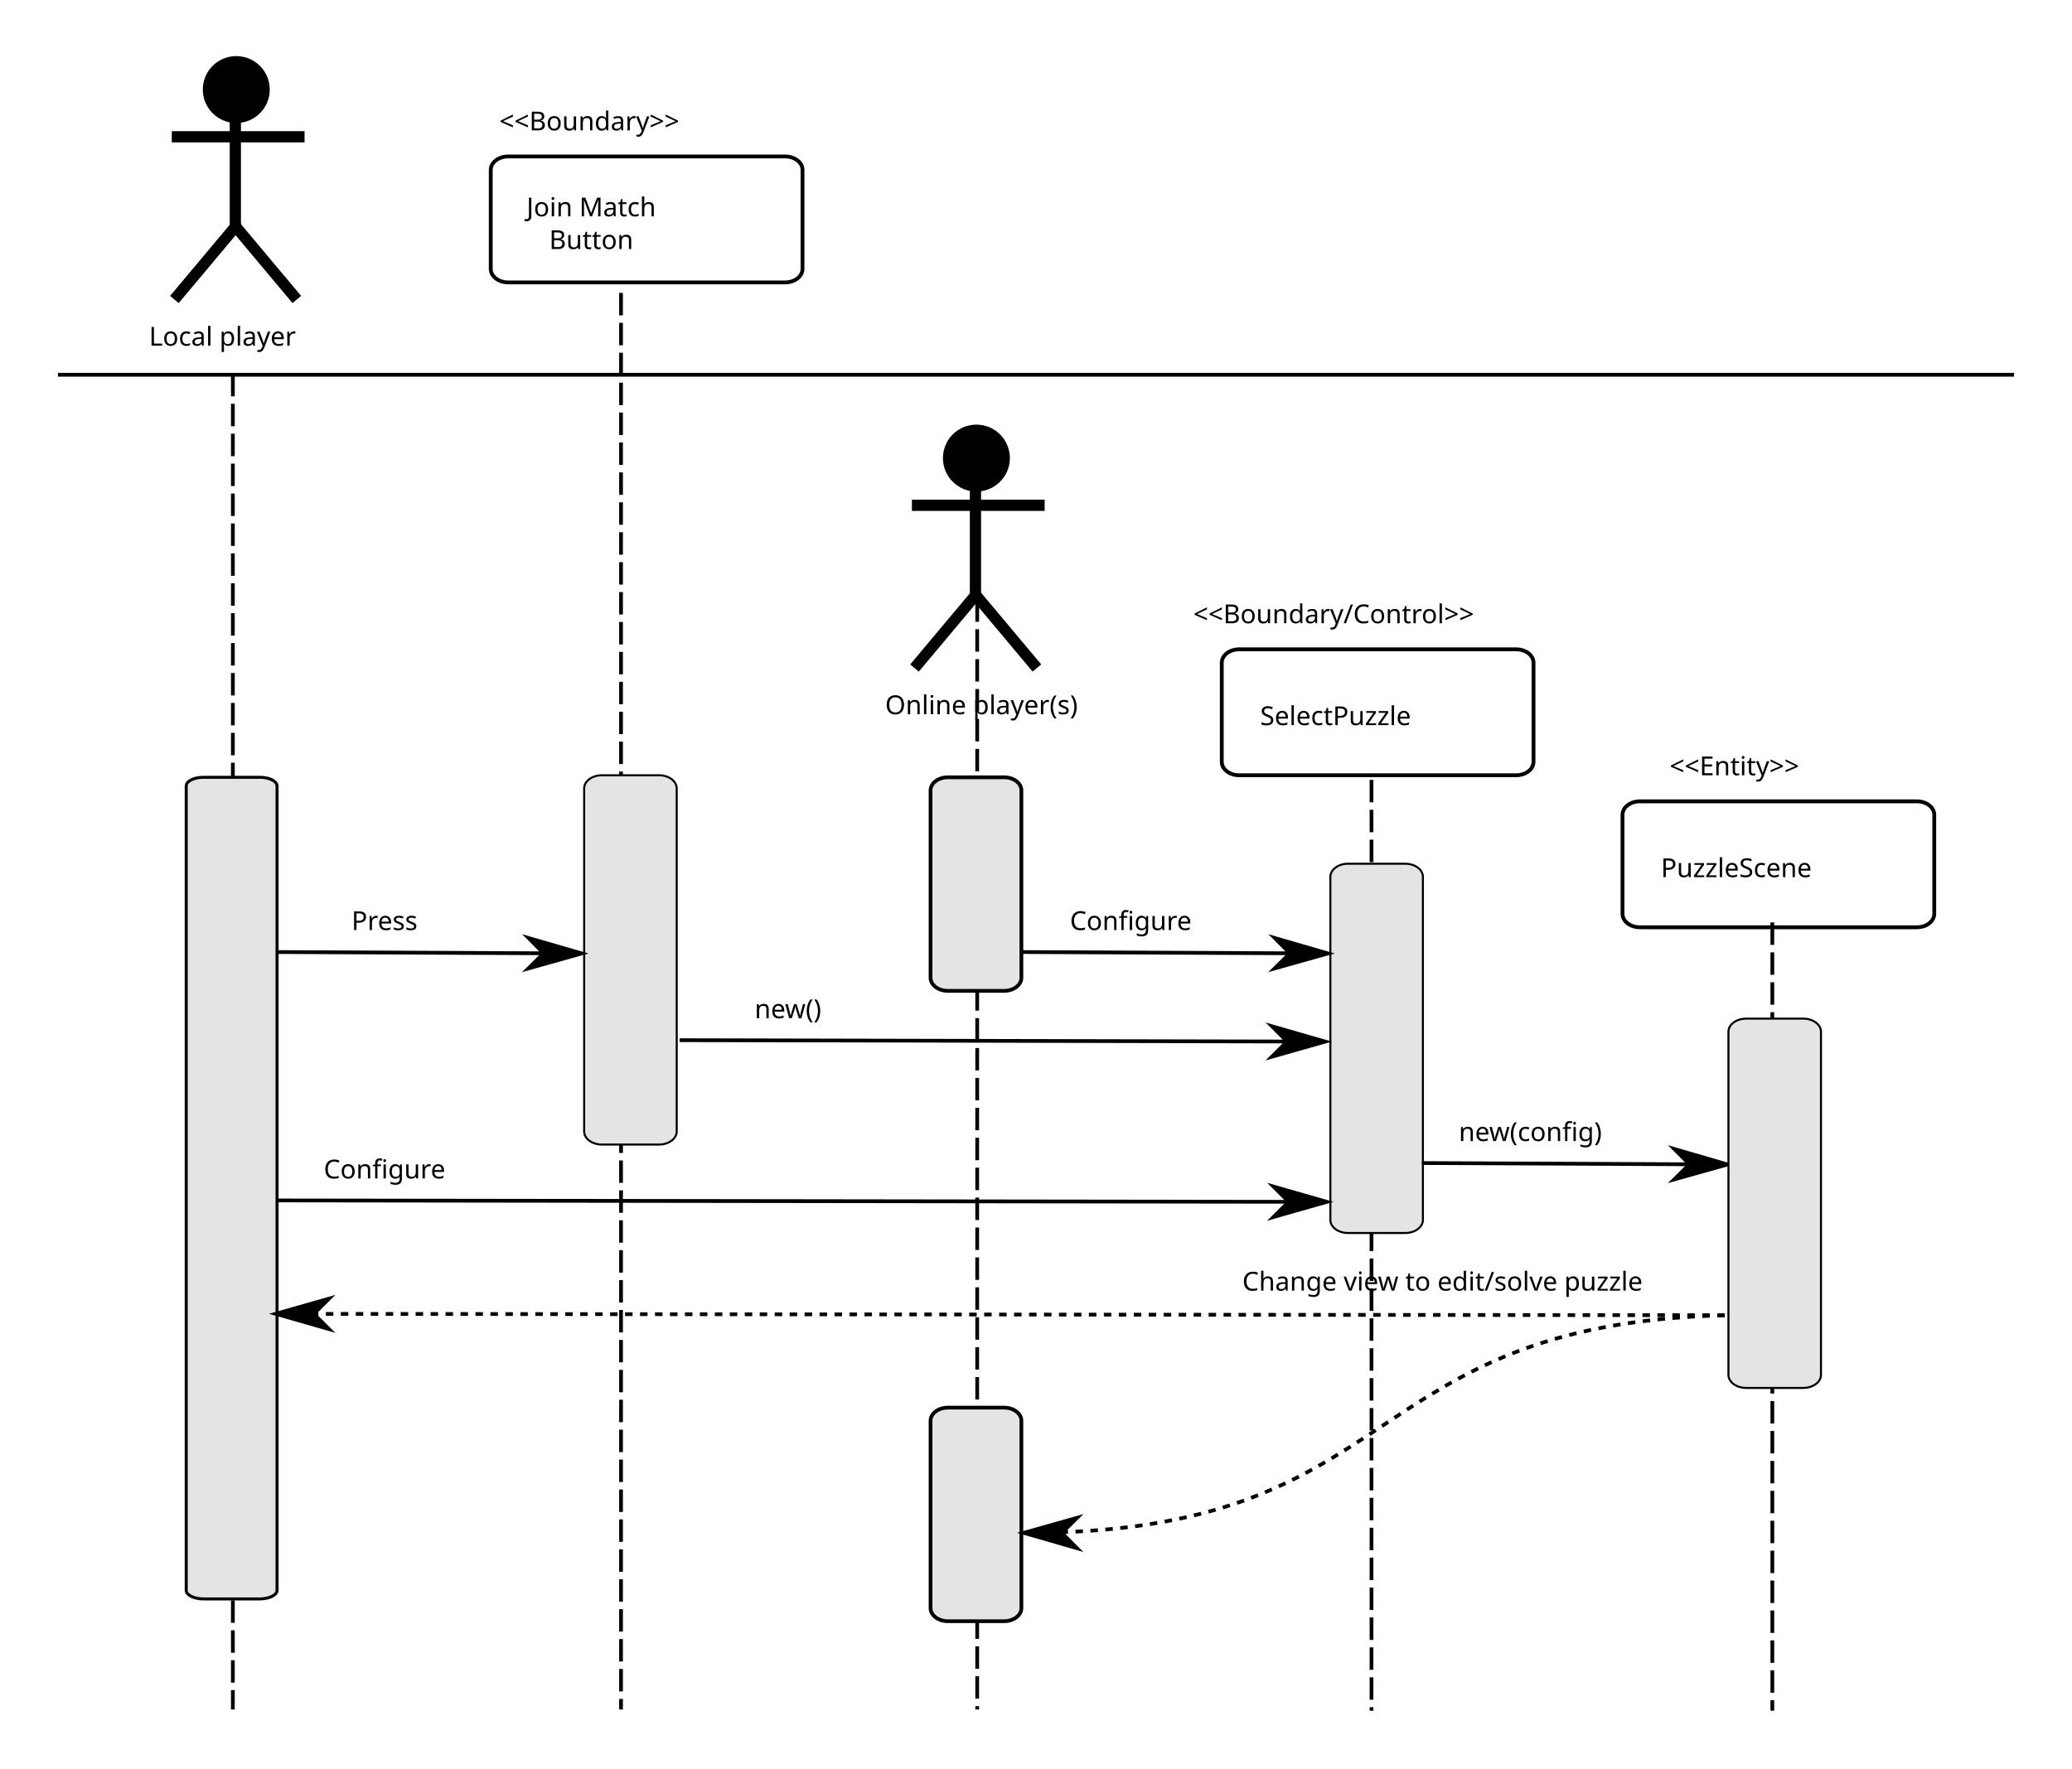
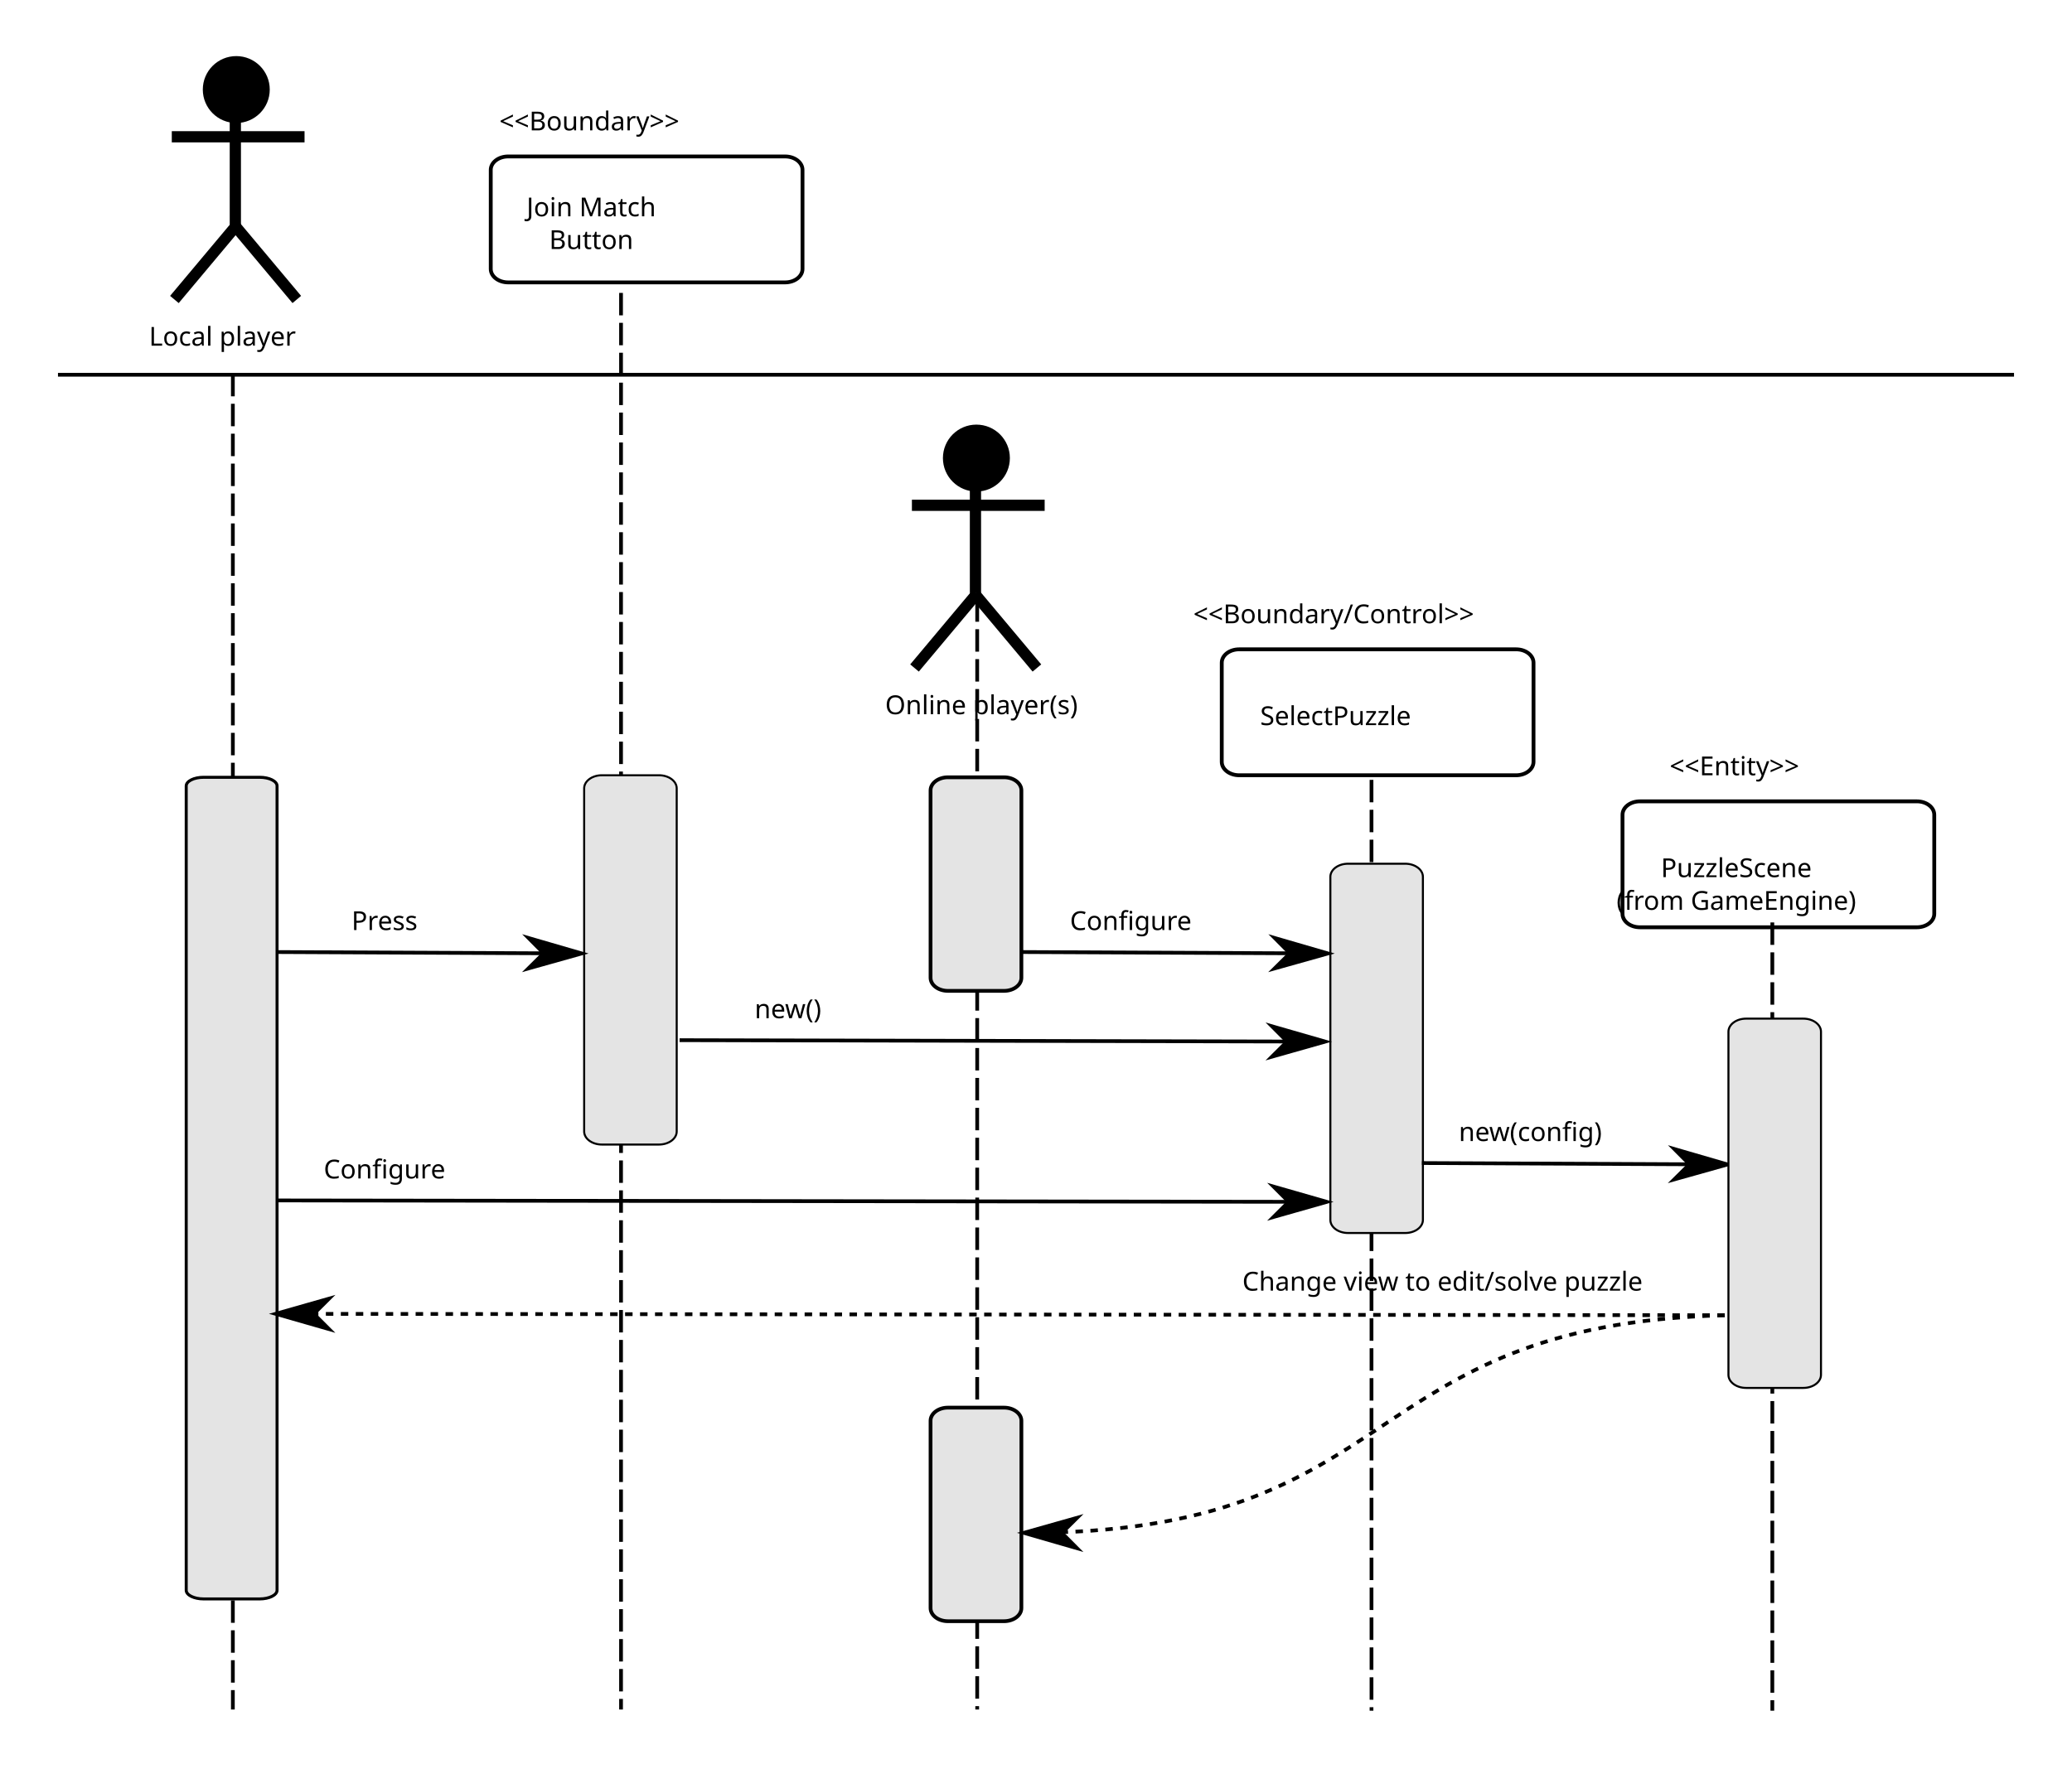
<svg xmlns="http://www.w3.org/2000/svg" width="553.956" height="472.987" id="svg4629" version="1.1">
  <defs id="defs4631">
    <marker orient="auto" refY="0" refX="0" id="Arrow1Lend" style="overflow:visible">
      <path id="path3874" d="M 0,0 5,-5 -12.5,0 5,5 0,0 z" style="fill-rule:evenodd;stroke:#000000;stroke-width:1pt" transform="matrix(-0.8,0,0,-0.8,-10,0)" />
    </marker>
  </defs>
  <g id="layer1" transform="translate(15.5,-18.76002)">
    <g id="g4589" transform="translate(29.23524,-4.67677)" style="stroke-width:3;stroke-miterlimit:4;stroke-dasharray:none">
      <path d="m 25.885,47.387 c 0,4.114 -3.335,7.45 -7.45,7.45 -4.114,0 -7.45,-3.335 -7.45,-7.45 0,-4.114 3.335,-7.45 7.45,-7.45 4.114,0 7.45,3.335 7.45,7.45 z" id="path4591" style="fill:#000000;stroke:#000000;stroke-width:3;stroke-miterlimit:4;stroke-dasharray:none" />
      <path id="path4593" d="m 18.183,48.397 0,35.103" style="fill:none;stroke:#000000;stroke-width:3;stroke-linecap:butt;stroke-linejoin:miter;stroke-miterlimit:4;stroke-opacity:1;stroke-dasharray:none" />
      <path id="path4595" d="m 1.195,60.014 35.491,0" style="fill:none;stroke:#000000;stroke-width:3;stroke-linecap:butt;stroke-linejoin:miter;stroke-miterlimit:4;stroke-opacity:1;stroke-dasharray:none" />
      <path style="fill:none;stroke:#000000;stroke-width:3;stroke-linecap:butt;stroke-linejoin:miter;stroke-miterlimit:4;stroke-opacity:1;stroke-dasharray:none" d="M 17.963,83.659 34.615,103.525" id="path4597" />
      <path id="path4599" d="M 18.544,83.659 1.892,103.525" style="fill:none;stroke:#000000;stroke-width:3;stroke-linecap:butt;stroke-linejoin:miter;stroke-miterlimit:4;stroke-opacity:1;stroke-dasharray:none" />
    </g>
    <text id="text4601" y="111.206" x="24.348" style="font-size:12px;font-style:normal;font-weight:normal;line-height:125%;letter-spacing:0px;word-spacing:0px;fill:#000000;fill-opacity:1;stroke:none;font-family:Sans" xml:space="preserve">
      <tspan style="font-size:7px" y="111.206" x="24.348" id="tspan4603">Local player</tspan>
      <tspan id="tspan4605" style="font-size:7px" y="119.956" x="24.348" />
      <tspan style="font-size:7px" id="tspan4607" y="128.706" x="24.348" />
    </text>
    <path style="fill:none;stroke:#000000;stroke-width:1px;stroke-linecap:butt;stroke-linejoin:miter;stroke-opacity:1" d="m 0,118.981 522.956,0" id="path4662" />
    <rect ry="3.592" rx="4.644" y="60.601" x="115.703" height="33.679" width="83.35" id="rect5846" style="fill:none;stroke:#000000;stroke-width:1.021;stroke-linejoin:miter;stroke-miterlimit:4;stroke-dasharray:none;stroke-dashoffset:3.7" />
    <text id="text5848" y="53.627" x="152.987" style="font-size:12px;font-style:normal;font-weight:normal;line-height:125%;letter-spacing:0px;word-spacing:0px;fill:#000000;fill-opacity:1;stroke:none;font-family:Sans" xml:space="preserve">
      <tspan style="font-size:7px;text-align:center;text-anchor:middle" y="53.627" x="152.987" id="tspan5850">&lt;&lt;Boundary&gt;&gt;</tspan>
      <tspan id="tspan5852" style="font-size:7px" y="62.377" x="152.987" />
      <tspan style="font-size:7px" id="tspan5854" y="71.127" x="152.987" />
    </text>
    <text xml:space="preserve" style="font-size:12px;font-style:normal;font-weight:normal;line-height:125%;letter-spacing:0px;word-spacing:0px;fill:#000000;fill-opacity:1;stroke:none;font-family:Sans" x="153.493" y="76.608" id="text5856">
      <tspan id="tspan5860" x="153.493" y="76.608" style="font-size:7px;text-align:center;text-anchor:middle">Join Match</tspan>
      <tspan x="153.493" y="85.358" style="font-size:7px;text-align:center;text-anchor:middle" id="tspan6571">Button</tspan>
      <tspan x="153.493" y="94.108" style="font-size:7px" id="tspan5862" />
      <tspan x="153.493" y="102.858" id="tspan5864" style="font-size:7px" />
    </text>
    <path id="path6098" d="m 150.536,97.091 0,378.839" style="fill:none;stroke:#000000;stroke-width:1;stroke-linecap:butt;stroke-linejoin:miter;stroke-miterlimit:4;stroke-opacity:1;stroke-dasharray:6, 2;stroke-dashoffset:0;marker-end:none" />
    <rect ry="3.5" rx="4.732" y="226.086" x="140.677" height="98.757" width="24.743" id="rect6104" style="fill:#e4e4e4;fill-opacity:1;stroke:#000000;stroke-width:0.543;stroke-linejoin:miter;stroke-miterlimit:4;stroke-dasharray:none;stroke-dashoffset:0" />
    <path id="path6108" d="m 46.756,118.743 0,357.186" style="fill:none;stroke:#000000;stroke-width:1;stroke-linecap:butt;stroke-linejoin:miter;stroke-miterlimit:4;stroke-opacity:1;stroke-dasharray:6, 2;stroke-dashoffset:0;marker-end:none" />
    <rect ry="2.312" rx="4.644" y="226.629" x="34.286" height="219.725" width="24.286" id="rect6110" style="fill:#e4e4e4;fill-opacity:1;stroke:#000000;stroke-width:0.802;stroke-linejoin:miter;stroke-miterlimit:4;stroke-dasharray:none;stroke-dashoffset:0" />
    <path style="fill:none;stroke:#000000;stroke-width:1px;stroke-linecap:butt;stroke-linejoin:miter;stroke-opacity:1;marker-end:url(#Arrow1Lend)" d="m 58.336,273.361 81.57,0.379" id="path6112" />
    <text id="text6298" y="267.479" x="98.233" style="font-size:12px;font-style:normal;font-weight:normal;line-height:125%;letter-spacing:0px;word-spacing:0px;fill:#000000;fill-opacity:1;stroke:none;font-family:Sans" xml:space="preserve">
      <tspan style="font-size:7px;text-align:center;text-anchor:middle" y="267.479" x="98.233" id="tspan6369">Press</tspan>
      <tspan style="font-size:7px;text-align:center;text-anchor:middle" y="276.229" x="98.233" id="tspan6306" />
      <tspan id="tspan6302" style="font-size:7px" y="284.979" x="98.233" />
      <tspan style="font-size:7px" id="tspan6304" y="293.729" x="98.233" />
    </text>
    <rect ry="3.592" rx="4.644" y="192.407" x="311.14" height="33.679" width="83.35" id="rect6409" style="fill:none;stroke:#000000;stroke-width:1.021;stroke-linejoin:miter;stroke-miterlimit:4;stroke-dasharray:none;stroke-dashoffset:3.7" />
    <text id="text6411" y="185.433" x="351.986" style="font-size:12px;font-style:normal;font-weight:normal;line-height:125%;letter-spacing:0px;word-spacing:0px;fill:#000000;fill-opacity:1;stroke:none;font-family:Sans" xml:space="preserve">
      <tspan style="font-size:7px;text-align:center;text-anchor:middle" y="185.433" x="351.986" id="tspan6413">&lt;&lt;Boundary/Control&gt;&gt;</tspan>
      <tspan id="tspan6415" style="font-size:7px" y="194.183" x="351.986" />
      <tspan style="font-size:7px" id="tspan6417" y="202.933" x="351.986" />
    </text>
    <text xml:space="preserve" style="font-size:12px;font-style:normal;font-weight:normal;line-height:125%;letter-spacing:0px;word-spacing:0px;fill:#000000;fill-opacity:1;stroke:none;font-family:Sans" x="352.491" y="212.674" id="text6419">
      <tspan id="tspan6423" x="352.491" y="212.674" style="font-size:7px;text-align:center;text-anchor:middle">SelectPuzzle</tspan>
      <tspan id="tspan6425" x="352.491" y="221.424" style="font-size:7px;text-align:center;text-anchor:middle" />
      <tspan x="352.491" y="230.174" style="font-size:7px" id="tspan6427" />
      <tspan x="352.491" y="238.924" id="tspan6429" style="font-size:7px" />
    </text>
    <rect style="fill:none;stroke:#000000;stroke-width:1.021;stroke-linejoin:miter;stroke-miterlimit:4;stroke-dasharray:none;stroke-dashoffset:3.7" id="rect6449" width="83.35" height="33.679" x="418.283" y="233.06" rx="4.644" ry="3.592" />
    <text xml:space="preserve" style="font-size:12px;font-style:normal;font-weight:normal;line-height:125%;letter-spacing:0px;word-spacing:0px;fill:#000000;fill-opacity:1;stroke:none;font-family:Sans" x="459.129" y="226.086" id="text6451">
      <tspan id="tspan6453" x="459.129" y="226.086" style="font-size:7px;text-align:center;text-anchor:middle">&lt;&lt;Entity&gt;&gt;</tspan>
      <tspan x="459.129" y="234.836" style="font-size:7px" id="tspan6455" />
      <tspan x="459.129" y="243.586" id="tspan6457" style="font-size:7px" />
    </text>
    <text id="text6459" y="253.328" x="459.634" style="font-size:12px;font-style:normal;font-weight:normal;line-height:125%;letter-spacing:0px;word-spacing:0px;fill:#000000;fill-opacity:1;stroke:none;font-family:Sans" xml:space="preserve">
      <tspan style="font-size:7px;text-align:center;text-anchor:middle" y="253.328" x="459.634" id="tspan6461">PuzzleScene</tspan>
-       <tspan style="font-size:7px;text-align:center;text-anchor:middle" y="262.078" x="459.634" id="tspan6550" />
-       <tspan style="font-size:7px;text-align:center;text-anchor:middle" y="270.828" x="459.634" id="tspan6463" />
-       <tspan id="tspan6465" style="font-size:7px" y="279.578" x="459.634" />
-       <tspan style="font-size:7px" id="tspan6467" y="288.328" x="459.634" />
+       <tspan style="font-size:7px;text-align:center;text-anchor:middle" y="262.078" x="459.634" id="tspan3494">(from GameEngine)</tspan>
+       <tspan style="font-size:7px;text-align:center;text-anchor:middle" y="270.828" x="459.634" id="tspan6550" />
+       <tspan style="font-size:7px;text-align:center;text-anchor:middle" y="279.578" x="459.634" id="tspan6463" />
+       <tspan id="tspan6465" style="font-size:7px" y="288.328" x="459.634" />
+       <tspan style="font-size:7px" id="tspan6467" y="297.078" x="459.634" />
    </text>
    <path style="fill:none;stroke:#000000;stroke-width:1;stroke-linecap:butt;stroke-linejoin:miter;stroke-miterlimit:4;stroke-opacity:1;stroke-dasharray:6, 2;stroke-dashoffset:0;marker-end:none" d="m 351.176,227.317 0,248.931" id="path6489" />
    <path style="fill:none;stroke:#000000;stroke-width:1;stroke-linecap:butt;stroke-linejoin:miter;stroke-miterlimit:4;stroke-opacity:1;stroke-dasharray:6, 2;stroke-dashoffset:0;marker-end:none" d="m 458.338,265.444 0,210.803" id="path6493" />
    <rect style="fill:#e4e4e4;fill-opacity:1;stroke:#000000;stroke-width:0.543;stroke-linejoin:miter;stroke-miterlimit:4;stroke-dasharray:none;stroke-dashoffset:0" id="rect6573" width="24.743" height="98.757" x="340.176" y="249.741" rx="4.732" ry="3.5" />
    <path id="path6577" d="m 166.193,296.932 172.484,0.379" style="fill:none;stroke:#000000;stroke-width:1px;stroke-linecap:butt;stroke-linejoin:miter;stroke-opacity:1;marker-end:url(#Arrow1Lend)" />
    <text xml:space="preserve" style="font-size:12px;font-style:normal;font-weight:normal;line-height:125%;letter-spacing:0px;word-spacing:0px;fill:#000000;fill-opacity:1;stroke:none;font-family:Sans" x="206.09" y="291.051" id="text6579">
      <tspan id="tspan6587" x="206.09" y="291.051" style="font-size:7px;text-align:center;text-anchor:middle">new()</tspan>
      <tspan x="206.09" y="299.801" style="font-size:7px" id="tspan6589" />
      <tspan x="206.09" y="308.551" id="tspan6591" style="font-size:7px" />
    </text>
    <path style="fill:none;stroke:#000000;stroke-width:1px;stroke-linecap:butt;stroke-linejoin:miter;stroke-opacity:1;marker-end:url(#Arrow1Lend)" d="m 364.668,329.789 81.57,0.379" id="path6593" />
    <text id="text6595" y="323.908" x="404.565" style="font-size:12px;font-style:normal;font-weight:normal;line-height:125%;letter-spacing:0px;word-spacing:0px;fill:#000000;fill-opacity:1;stroke:none;font-family:Sans" xml:space="preserve">
      <tspan style="font-size:7px;text-align:center;text-anchor:middle" y="323.908" x="404.565" id="tspan6603">new(config)</tspan>
      <tspan id="tspan6605" style="font-size:7px" y="332.658" x="404.565" />
      <tspan style="font-size:7px" id="tspan6607" y="341.408" x="404.565" />
    </text>
    <rect ry="3.5" rx="4.732" y="291.17" x="446.604" height="98.757" width="24.743" id="rect6632" style="fill:#e4e4e4;fill-opacity:1;stroke:#000000;stroke-width:0.543;stroke-linejoin:miter;stroke-miterlimit:4;stroke-dasharray:none;stroke-dashoffset:0" />
    <path id="path6634" d="m 58.336,339.789 280.759,0.379" style="fill:none;stroke:#000000;stroke-width:1px;stroke-linecap:butt;stroke-linejoin:miter;stroke-opacity:1;marker-end:url(#Arrow1Lend)" />
    <text xml:space="preserve" style="font-size:12px;font-style:normal;font-weight:normal;line-height:125%;letter-spacing:0px;word-spacing:0px;fill:#000000;fill-opacity:1;stroke:none;font-family:Sans" x="98.233" y="333.908" id="text6636">
      <tspan id="tspan6638" x="98.233" y="333.908" style="font-size:7px;text-align:center;text-anchor:middle">Configure</tspan>
      <tspan id="tspan6640" x="98.233" y="342.658" style="font-size:7px;text-align:center;text-anchor:middle" />
      <tspan x="98.233" y="351.408" style="font-size:7px" id="tspan6642" />
      <tspan x="98.233" y="360.158" id="tspan6644" style="font-size:7px" />
    </text>
    <path style="fill:none;stroke:#000000;stroke-width:1;stroke-linecap:butt;stroke-linejoin:miter;stroke-miterlimit:4;stroke-opacity:1;stroke-dasharray:2, 2;stroke-dashoffset:0;marker-end:url(#Arrow1Lend)" d="M 445.62,370.491 58.336,370.112" id="path6646" />
    <text id="text6648" y="363.908" x="381.075" style="font-size:12px;font-style:normal;font-weight:normal;line-height:125%;letter-spacing:0px;word-spacing:0px;fill:#000000;fill-opacity:1;stroke:none;font-family:Sans" xml:space="preserve">
      <tspan style="font-size:7px;text-align:center;text-anchor:middle" y="363.908" x="381.075" id="tspan6650">Change view to edit/solve puzzle</tspan>
      <tspan style="font-size:7px;text-align:center;text-anchor:middle" y="372.658" x="381.075" id="tspan6652" />
      <tspan id="tspan6654" style="font-size:7px" y="381.408" x="381.075" />
      <tspan style="font-size:7px" id="tspan6656" y="390.158" x="381.075" />
    </text>
    <g style="stroke-width:3;stroke-miterlimit:4;stroke-dasharray:none" transform="translate(227.1073,93.87536)" id="g6677">
      <path style="fill:#000000;stroke:#000000;stroke-width:3;stroke-miterlimit:4;stroke-dasharray:none" id="path6679" d="m 25.885,47.387 c 0,4.114 -3.335,7.45 -7.45,7.45 -4.114,0 -7.45,-3.335 -7.45,-7.45 0,-4.114 3.335,-7.45 7.45,-7.45 4.114,0 7.45,3.335 7.45,7.45 z" />
      <path style="fill:none;stroke:#000000;stroke-width:3;stroke-linecap:butt;stroke-linejoin:miter;stroke-miterlimit:4;stroke-opacity:1;stroke-dasharray:none" d="m 18.183,48.397 0,35.103" id="path6681" />
      <path style="fill:none;stroke:#000000;stroke-width:3;stroke-linecap:butt;stroke-linejoin:miter;stroke-miterlimit:4;stroke-opacity:1;stroke-dasharray:none" d="m 1.195,60.014 35.491,0" id="path6683" />
      <path id="path6685" d="M 17.963,83.659 34.615,103.525" style="fill:none;stroke:#000000;stroke-width:3;stroke-linecap:butt;stroke-linejoin:miter;stroke-miterlimit:4;stroke-opacity:1;stroke-dasharray:none" />
      <path style="fill:none;stroke:#000000;stroke-width:3;stroke-linecap:butt;stroke-linejoin:miter;stroke-miterlimit:4;stroke-opacity:1;stroke-dasharray:none" d="M 18.544,83.659 1.892,103.525" id="path6687" />
    </g>
    <text xml:space="preserve" style="font-size:12px;font-style:normal;font-weight:normal;line-height:125%;letter-spacing:0px;word-spacing:0px;fill:#000000;fill-opacity:1;stroke:none;font-family:Sans" x="221.149" y="209.758" id="text6689">
      <tspan id="tspan6691" x="221.149" y="209.758" style="font-size:7px">Online player(s)</tspan>
      <tspan x="221.149" y="218.508" style="font-size:7px" id="tspan6693" />
      <tspan x="221.149" y="227.258" id="tspan6695" style="font-size:7px" />
    </text>
    <path style="fill:none;stroke:#000000;stroke-width:1;stroke-linecap:butt;stroke-linejoin:miter;stroke-miterlimit:4;stroke-opacity:1;stroke-dasharray:6, 2;stroke-dashoffset:0;marker-end:none" d="m 245.757,163.029 0,312.9" id="path6699" />
    <rect style="fill:#e4e4e4;fill-opacity:1;stroke:#000000;stroke-width:1;stroke-linejoin:miter;stroke-miterlimit:4;stroke-dasharray:none;stroke-dashoffset:0" id="rect6701" width="24.286" height="57.114" x="233.286" y="226.629" rx="4.644" ry="3.5" />
    <path id="path6703" d="m 257.841,273.361 81.57,0.379" style="fill:none;stroke:#000000;stroke-width:1px;stroke-linecap:butt;stroke-linejoin:miter;stroke-opacity:1;marker-end:url(#Arrow1Lend)" />
    <text xml:space="preserve" style="font-size:12px;font-style:normal;font-weight:normal;line-height:125%;letter-spacing:0px;word-spacing:0px;fill:#000000;fill-opacity:1;stroke:none;font-family:Sans" x="297.738" y="267.479" id="text6705">
      <tspan id="tspan6707" x="297.738" y="267.479" style="font-size:7px;text-align:center;text-anchor:middle">Configure</tspan>
      <tspan id="tspan6709" x="297.738" y="276.229" style="font-size:7px;text-align:center;text-anchor:middle" />
      <tspan x="297.738" y="284.979" style="font-size:7px" id="tspan6711" />
      <tspan x="297.738" y="293.729" id="tspan6713" style="font-size:7px" />
    </text>
    <rect ry="3.5" rx="4.644" y="395.2" x="233.286" height="57.114" width="24.286" id="rect6715" style="fill:#e4e4e4;fill-opacity:1;stroke:#000000;stroke-width:1;stroke-linejoin:miter;stroke-miterlimit:4;stroke-dasharray:none;stroke-dashoffset:0" />
    <path id="path6717" d="m 445.62,370.491 c -99.648,2.584 -84.467,58.493 -187.284,58.193" style="fill:none;stroke:#000000;stroke-width:1;stroke-linecap:butt;stroke-linejoin:miter;stroke-miterlimit:4;stroke-opacity:1;stroke-dasharray:2, 2;stroke-dashoffset:0;marker-end:url(#Arrow1Lend)" />
  </g>
</svg>
